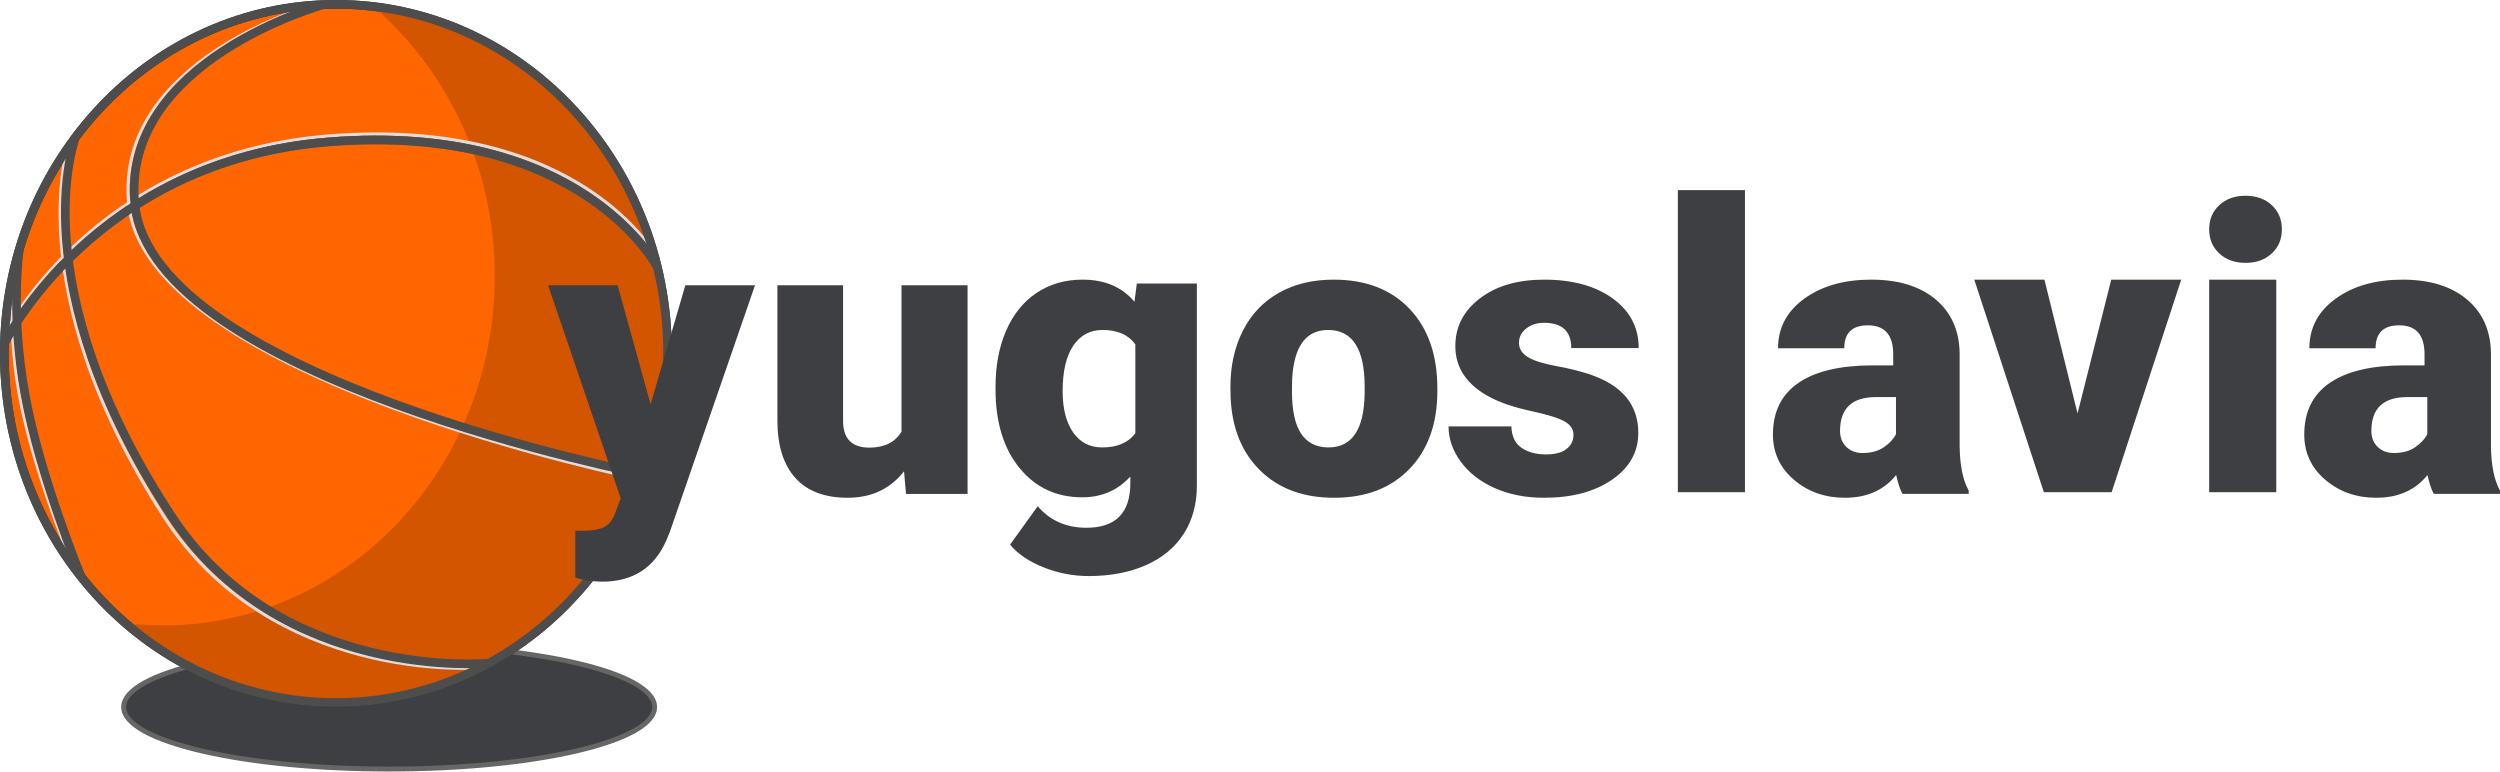
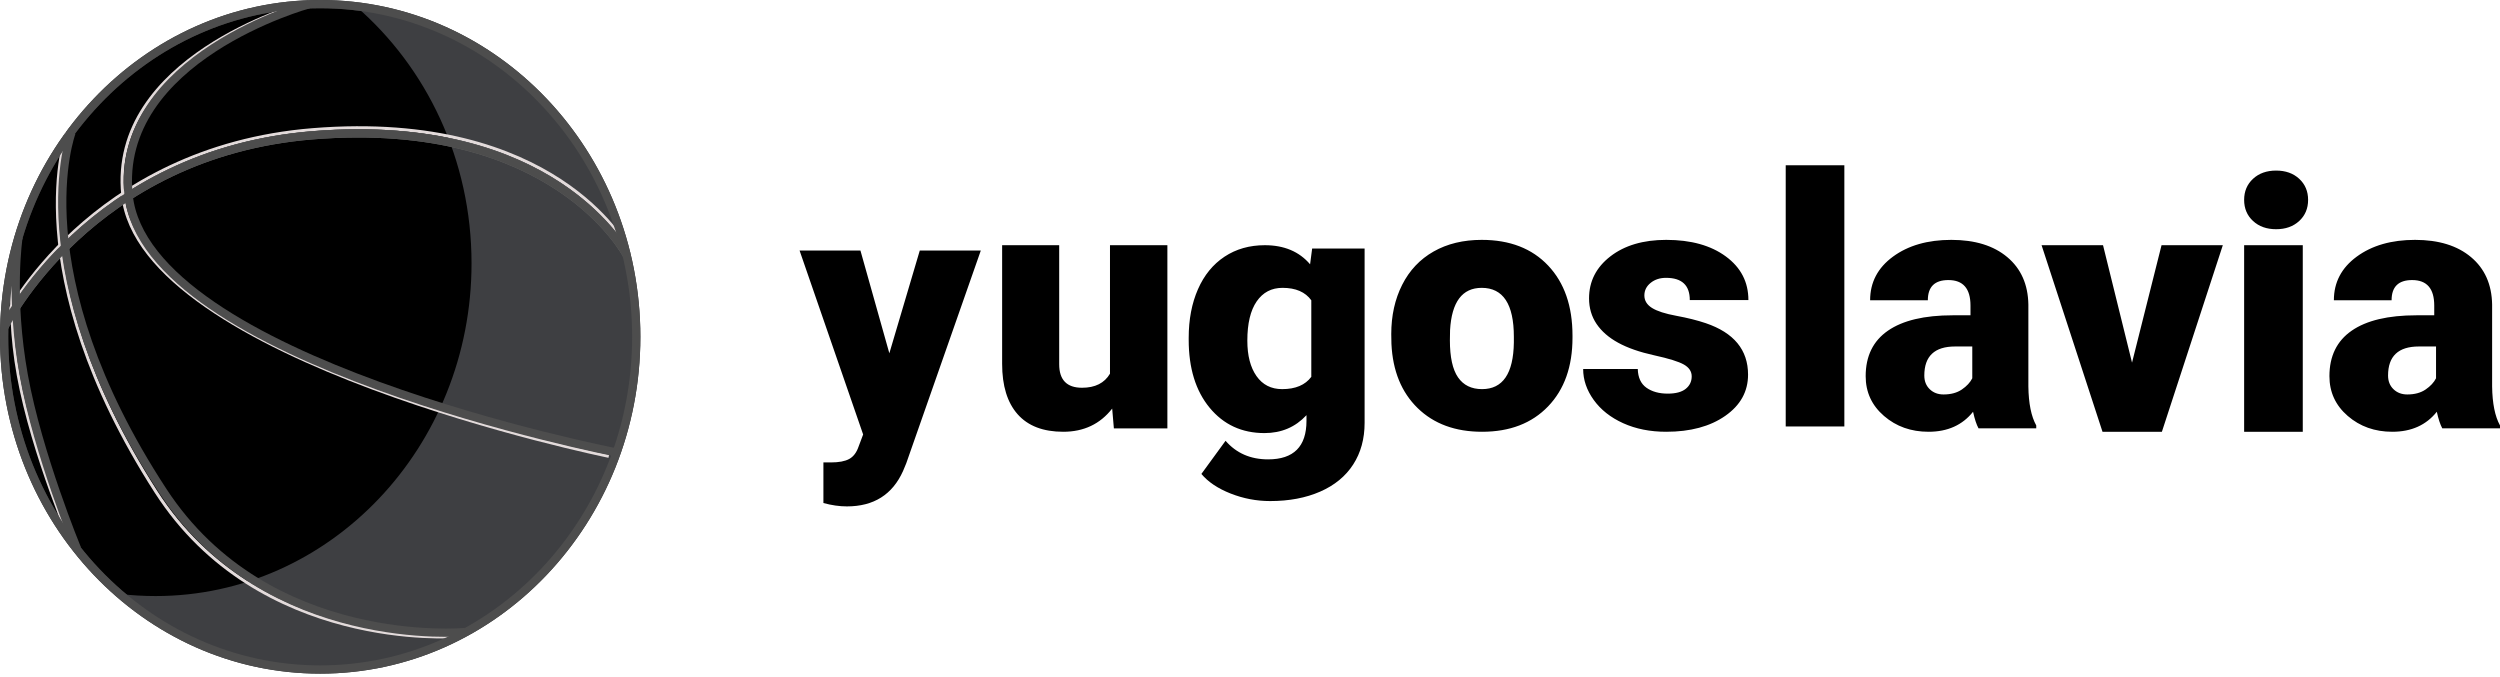
- <svg xmlns="http://www.w3.org/2000/svg" width="447" height="138" viewBox="0 0 447 138">
+ <svg xmlns="http://www.w3.org/2000/svg" width="469" height="127" viewBox="0 0 469 127">
  <g fill="none" fill-rule="evenodd">
-     <path fill="#3E3F42" stroke="#666" stroke-width=".877" d="M117.044,126.413 C117.044,132.54 95.792,137.506 69.576,137.506 C43.36,137.506 22.108,132.54 22.108,126.413 C22.108,120.287 43.36,115.32 69.576,115.32 C95.792,115.32 117.044,120.287 117.044,126.413 Z" />
-     <path fill="#F60" stroke="#333" stroke-width="1.548" d="M119.362,63.187 C119.362,97.658 92.815,125.601 60.068,125.601 C27.32,125.601 0.773,97.658 0.773,63.187 C0.773,28.717 27.32,0.773 60.068,0.773 C92.815,0.773 119.362,28.717 119.362,63.187 Z" />
-     <path fill="#D45500" d="M66.764,1.17 C80.01,12.62 88.461,29.966 88.461,49.403 C88.461,83.855 61.918,111.82 29.187,111.82 C26.915,111.82 24.656,111.686 22.45,111.424 C32.687,120.282 45.796,125.608 60.073,125.608 C92.803,125.608 119.37,97.643 119.37,63.191 C119.37,31.122 96.344,4.676 66.764,1.17 Z" />
+     <path fill="#000" stroke="#333" stroke-width="1.548" d="M119.362,63.187 C119.362,97.658 92.815,125.601 60.068,125.601 C27.32,125.601 0.773,97.658 0.773,63.187 C0.773,28.717 27.32,0.773 60.068,0.773 C92.815,0.773 119.362,28.717 119.362,63.187 Z" />
+     <path fill="#3E3F42" d="M66.764,1.17 C80.01,12.62 88.461,29.966 88.461,49.403 C88.461,83.855 61.918,111.82 29.187,111.82 C26.915,111.82 24.656,111.686 22.45,111.424 C32.687,120.282 45.796,125.608 60.073,125.608 C92.803,125.608 119.37,97.643 119.37,63.191 C119.37,31.122 96.344,4.676 66.764,1.17 Z" />
    <path stroke="#E3DBDB" stroke-width=".58" d="M0.804,59.786 C0.804,59.786 16.746,27.689 58.726,24.325 C104.067,20.691 117.538,46.164 117.538,46.164" />
    <path stroke="#666" stroke-width="1.547" d="M0.804,61.373 C0.804,61.373 16.746,28.736 58.726,25.371 C104.067,21.737 117.538,47.751 117.538,47.751" />
    <path stroke="#E3DBDB" stroke-width=".58" d="M56.164,0.817 C56.164,0.817 20.349,10.818 23.049,36.638 C26.328,67.736 114.208,85.6 114.208,85.6" />
    <path stroke="#4D4D4D" stroke-width="1.547" d="M57.91,0.817 C57.91,0.817 21.427,10.818 24.127,36.638 C27.407,67.736 115.478,84.847 115.478,84.847" />
    <path stroke="#E3DBDB" stroke-width=".58" d="M12.548,24.847 C12.548,24.847 2.7,50.914 29.27,92.277 C48.572,122.328 85.424,119.402 85.424,119.402" />
    <path stroke="#4D4D4D" stroke-width="1.547" d="M13.424,24.847 C13.424,24.847 3.584,50.914 30.599,92.183 C50.152,122.054 87.247,118.572 87.247,118.572" />
    <path stroke="#E3DBDB" stroke-width=".58" d="M3.227,44.635 C3.227,44.635 0.767,55.633 3.443,70.437 C6.119,85.24 13.726,102.823 13.726,102.823" />
    <path stroke="#4D4D4D" stroke-width="1.547" d="M3.468,44.532 C3.468,44.532 1.787,55.633 4.463,70.437 C7.139,85.24 14.454,102.926 14.454,102.926" />
    <path stroke="#4D4D4D" stroke-width="1.547" d="M0.804,61.373 C0.804,61.373 16.746,28.736 58.726,25.371 C104.067,21.737 117.538,47.751 117.538,47.751" />
    <path d="M119.362,63.187 C119.362,97.658 92.815,125.601 60.068,125.601 C27.32,125.601 0.773,97.658 0.773,63.187 C0.773,28.717 27.32,0.773 60.068,0.773 C92.815,0.773 119.362,28.717 119.362,63.187 Z" />
    <path stroke="#4D4D4D" stroke-width="1.548" d="M119.362,63.187 C119.362,97.658 92.815,125.601 60.068,125.601 C27.32,125.601 0.773,97.658 0.773,63.187 C0.773,28.717 27.32,0.773 60.068,0.773 C92.815,0.773 119.362,28.717 119.362,63.187 Z" />
-     <path fill="#3E3F42" d="M116.327,72.284 L122.54,51 L135,51 L119.779,95.068 L119.123,96.673 C116.96,101.558 113.141,104 107.664,104 C106.146,104 104.546,103.767 102.867,103.302 L102.867,94.893 L104.385,94.893 C106.019,94.893 107.267,94.655 108.13,94.178 C108.993,93.701 109.632,92.846 110.046,91.614 L110.978,89.101 L98,51 L110.425,51 L116.327,72.284 Z M161.643,84.276 C159.158,87.425 155.803,89 151.576,89 C147.442,89 144.313,87.81 142.188,85.431 C140.062,83.052 139,79.632 139,75.172 L139,51 L150.74,51 L150.74,75.241 C150.74,78.437 152.307,80.034 155.443,80.034 C158.137,80.034 160.053,79.08 161.191,77.172 L161.191,51 L173,51 L173,88.31 L161.992,88.31 L161.643,84.276 Z M178,69.181 C178,65.389 178.632,62.036 179.895,59.122 C181.158,56.209 182.971,53.96 185.333,52.376 C187.696,50.792 190.444,50 193.579,50 C197.532,50 200.62,51.318 202.842,53.954 L203.263,50.694 L214,50.694 L214,86.802 C214,90.108 213.222,92.982 211.667,95.421 C210.111,97.861 207.86,99.734 204.912,101.04 C201.965,102.347 198.55,103 194.667,103 C191.883,103 189.187,102.48 186.579,101.439 C183.971,100.399 181.977,99.046 180.596,97.381 L185.544,90.513 C187.743,93.08 190.643,94.363 194.246,94.363 C199.485,94.363 202.105,91.704 202.105,86.385 L202.105,85.206 C199.836,87.68 196.971,88.918 193.509,88.918 C188.877,88.918 185.135,87.166 182.281,83.663 C179.427,80.159 178,75.471 178,69.598 L178,69.181 Z M190,69.953 C190,73.047 190.621,75.494 191.862,77.297 C193.104,79.099 194.842,80 197.077,80 C199.784,80 201.758,79.151 203,77.453 L203,61.581 C201.783,59.86 199.834,59 197.152,59 C194.917,59 193.166,59.936 191.9,61.808 C190.633,63.68 190,66.395 190,69.953 Z M220,69.152 C220,65.398 220.744,62.056 222.233,59.124 C223.721,56.193 225.86,53.939 228.648,52.364 C231.436,50.788 234.708,50 238.465,50 C244.206,50 248.731,51.744 252.038,55.231 C255.346,58.719 257,63.463 257,69.465 L257,69.882 C257,75.745 255.34,80.397 252.021,83.838 C248.701,87.279 244.206,89 238.535,89 C233.078,89 228.695,87.395 225.387,84.186 C222.079,80.976 220.295,76.626 220.035,71.134 L220,69.152 Z M231,69.884 C231,73.372 231.55,75.93 232.651,77.558 C233.752,79.186 235.38,80 237.535,80 C241.751,80 243.906,76.779 244,70.337 L244,69.151 C244,62.384 241.822,59 237.465,59 C233.506,59 231.363,61.919 231.035,67.756 L231,69.884 Z M281.334,77.738 C281.334,76.742 280.799,75.942 279.728,75.34 C278.658,74.737 276.624,74.111 273.627,73.463 C270.631,72.814 268.157,71.962 266.207,70.908 C264.256,69.853 262.77,68.573 261.747,67.067 C260.724,65.561 260.213,63.834 260.213,61.888 C260.213,58.435 261.676,55.59 264.601,53.354 C267.527,51.118 271.356,50 276.089,50 C281.179,50 285.27,51.124 288.362,53.372 C291.454,55.619 293,58.574 293,62.235 L280.941,62.235 C280.941,59.223 279.312,57.717 276.054,57.717 C274.793,57.717 273.735,58.058 272.878,58.742 C272.022,59.426 271.594,60.277 271.594,61.297 C271.594,62.34 272.117,63.185 273.164,63.834 C274.21,64.483 275.881,65.016 278.176,65.433 C280.472,65.85 282.487,66.348 284.224,66.928 C290.027,68.874 292.929,72.362 292.929,77.39 C292.929,80.82 291.365,83.612 288.237,85.767 C285.109,87.922 281.06,89 276.089,89 C272.783,89 269.834,88.421 267.241,87.262 C264.649,86.103 262.627,84.528 261.176,82.535 C259.725,80.542 259,78.445 259,76.243 L270.238,76.243 C270.286,77.981 270.88,79.25 272.022,80.049 C273.164,80.849 274.626,81.249 276.41,81.249 C278.051,81.249 279.282,80.924 280.103,80.275 C280.923,79.627 281.334,78.781 281.334,77.738 Z M312,88 L300,88 L300,34 L312,34 L312,88 Z M340.158,88.305 C339.736,87.54 339.361,86.416 339.033,84.933 C336.854,87.644 333.809,89 329.897,89 C326.312,89 323.267,87.928 320.76,85.785 C318.253,83.641 317,80.947 317,77.703 C317,73.625 318.523,70.543 321.568,68.457 C324.614,66.372 329.041,65.329 334.851,65.329 L338.506,65.329 L338.506,63.348 C338.506,59.895 336.995,58.168 333.973,58.168 C331.162,58.168 329.756,59.536 329.756,62.27 L317.914,62.27 C317.914,58.632 319.477,55.677 322.605,53.406 C325.732,51.135 329.721,50 334.57,50 C339.42,50 343.25,51.17 346.061,53.511 C348.873,55.851 350.313,59.061 350.384,63.139 L350.384,79.789 C350.43,83.242 350.969,85.883 352,87.714 L352,88.305 L340.158,88.305 Z M333.015,81 C334.547,81 335.819,80.655 336.828,79.966 C337.838,79.276 338.562,78.497 339,77.628 L339,71 L335.423,71 C331.141,71 329,73.018 329,77.054 C329,78.229 329.377,79.18 330.131,79.908 C330.886,80.636 331.847,81 333.015,81 Z M371.465,73.917 L377.49,50 L390,50 L377.561,88 L365.439,88 L353,50 L365.545,50 L371.465,73.917 Z M407,88 L395,88 L395,50 L407,50 L407,88 Z M395,41 C395,39.244 395.602,37.805 396.807,36.683 C398.012,35.561 399.577,35 401.5,35 C403.423,35 404.988,35.561 406.193,36.683 C407.398,37.805 408,39.244 408,41 C408,42.756 407.398,44.195 406.193,45.317 C404.988,46.439 403.423,47 401.5,47 C399.577,47 398.012,46.439 396.807,45.317 C395.602,44.195 395,42.756 395,41 Z M435.158,88.305 C434.736,87.54 434.361,86.416 434.033,84.933 C431.854,87.644 428.809,89 424.897,89 C421.312,89 418.267,87.928 415.76,85.785 C413.253,83.641 412,80.947 412,77.703 C412,73.625 413.523,70.543 416.568,68.457 C419.614,66.372 424.041,65.329 429.851,65.329 L433.506,65.329 L433.506,63.348 C433.506,59.895 431.995,58.168 428.973,58.168 C426.162,58.168 424.756,59.536 424.756,62.27 L412.914,62.27 C412.914,58.632 414.477,55.677 417.605,53.406 C420.732,51.135 424.721,50 429.57,50 C434.42,50 438.25,51.17 441.061,53.511 C443.873,55.851 445.313,59.061 445.384,63.139 L445.384,79.789 C445.43,83.242 445.969,85.883 447,87.714 L447,88.305 L435.158,88.305 Z M428.015,81 C429.547,81 430.819,80.655 431.828,79.966 C432.838,79.276 433.562,78.497 434,77.628 L434,71 L430.423,71 C426.141,71 424,73.018 424,77.054 C424,78.229 424.377,79.18 425.131,79.908 C425.886,80.636 426.847,81 428.015,81 Z" />
+     <path fill="#000" d="M166.841,66.276 L172.55,47 L184,47 L170.013,86.91 L169.41,88.364 C167.423,92.788 163.913,95 158.881,95 C157.485,95 156.016,94.789 154.472,94.368 L154.472,86.752 L155.868,86.752 C157.369,86.752 158.516,86.537 159.309,86.105 C160.102,85.673 160.688,84.899 161.069,83.782 L161.925,81.507 L150,47 L161.418,47 L166.841,66.276 Z M208.645,76.649 C206.38,79.55 203.32,81 199.466,81 C195.697,81 192.844,79.904 190.906,77.713 C188.969,75.521 188,72.372 188,68.264 L188,46 L198.704,46 L198.704,68.328 C198.704,71.271 200.133,72.742 202.992,72.742 C205.448,72.742 207.195,71.864 208.233,70.106 L208.233,46 L219,46 L219,80.365 L208.963,80.365 L208.645,76.649 Z M223,63.372 C223,59.937 223.579,56.901 224.737,54.262 C225.895,51.623 227.557,49.586 229.722,48.152 C231.888,46.717 234.407,46 237.281,46 C240.905,46 243.735,47.194 245.772,49.581 L246.158,46.628 L256,46.628 L256,79.33 C256,82.325 255.287,84.927 253.861,87.136 C252.435,89.346 250.371,91.042 247.67,92.225 C244.968,93.408 241.837,94 238.278,94 C235.726,94 233.255,93.529 230.864,92.586 C228.473,91.644 226.645,90.419 225.38,88.911 L229.915,82.691 C231.931,85.016 234.59,86.178 237.892,86.178 C242.695,86.178 245.096,83.77 245.096,78.953 L245.096,77.885 C243.017,80.126 240.39,81.246 237.216,81.246 C232.971,81.246 229.54,79.66 226.924,76.487 C224.308,73.314 223,69.068 223,63.749 L223,63.372 Z M234,63.91 C234,66.709 234.573,68.923 235.719,70.554 C236.865,72.185 238.47,73 240.533,73 C243.032,73 244.854,72.232 246,70.696 L246,56.336 C244.877,54.779 243.077,54 240.602,54 C238.539,54 236.923,54.847 235.754,56.541 C234.585,58.235 234,60.691 234,63.91 Z M261,62.679 C261,59.214 261.684,56.128 263.052,53.422 C264.42,50.717 266.384,48.636 268.946,47.182 C271.508,45.727 274.515,45 277.967,45 C283.243,45 287.401,46.61 290.441,49.829 C293.48,53.048 295,57.428 295,62.968 L295,63.353 C295,68.765 293.475,73.059 290.424,76.235 C287.374,79.412 283.243,81 278.033,81 C273.017,81 268.99,79.519 265.95,76.556 C262.911,73.594 261.271,69.578 261.033,64.508 L261,62.679 Z M272,63.847 C272,67.003 272.508,69.318 273.524,70.791 C274.541,72.264 276.043,73 278.032,73 C281.924,73 283.914,70.086 284,64.257 L284,63.184 C284,57.061 281.989,54 277.968,54 C274.313,54 272.335,56.641 272.032,61.922 L272,63.847 Z M317.363,70.604 C317.363,69.684 316.875,68.947 315.899,68.39 C314.923,67.834 313.069,67.257 310.337,66.658 C307.604,66.059 305.349,65.273 303.571,64.299 C301.793,63.326 300.437,62.144 299.505,60.754 C298.572,59.364 298.106,57.77 298.106,55.973 C298.106,52.786 299.44,50.16 302.107,48.096 C304.774,46.032 308.266,45 312.581,45 C317.222,45 320.952,46.037 323.771,48.112 C326.59,50.187 328,52.914 328,56.294 L317.005,56.294 C317.005,53.513 315.52,52.123 312.549,52.123 C311.399,52.123 310.434,52.438 309.654,53.07 C308.873,53.701 308.483,54.487 308.483,55.428 C308.483,56.39 308.96,57.171 309.914,57.77 C310.868,58.369 312.392,58.861 314.484,59.246 C316.577,59.631 318.415,60.091 319.998,60.626 C325.289,62.422 327.935,65.642 327.935,70.283 C327.935,73.449 326.509,76.027 323.657,78.016 C320.806,80.005 317.114,81 312.581,81 C309.567,81 306.878,80.465 304.514,79.396 C302.15,78.326 300.307,76.872 298.984,75.032 C297.661,73.193 297,71.257 297,69.225 L307.247,69.225 C307.29,70.829 307.832,72 308.873,72.738 C309.914,73.476 311.248,73.845 312.874,73.845 C314.37,73.845 315.493,73.545 316.241,72.947 C316.989,72.348 317.363,71.567 317.363,70.604 Z M346,80 L335,80 L335,31 L346,31 L346,80 Z M371.173,80.358 C370.787,79.652 370.444,78.615 370.145,77.246 C368.153,79.749 365.368,81 361.791,81 C358.514,81 355.73,80.011 353.438,78.032 C351.146,76.053 350,73.567 350,70.572 C350,66.807 351.392,63.963 354.177,62.037 C356.961,60.112 361.009,59.15 366.321,59.15 L369.663,59.15 L369.663,57.321 C369.663,54.134 368.281,52.54 365.518,52.54 C362.948,52.54 361.663,53.802 361.663,56.326 L350.835,56.326 C350.835,52.968 352.265,50.241 355.124,48.144 C357.984,46.048 361.63,45 366.064,45 C370.498,45 374,46.08 376.57,48.241 C379.141,50.401 380.458,53.364 380.522,57.128 L380.522,72.497 C380.565,75.685 381.058,78.123 382,79.813 L382,80.358 L371.173,80.358 Z M364.613,74 C365.993,74 367.137,73.69 368.046,73.069 C368.954,72.448 369.606,71.747 370,70.966 L370,65 L366.781,65 C362.927,65 361,66.816 361,70.448 C361,71.506 361.339,72.362 362.018,73.017 C362.697,73.672 363.562,74 364.613,74 Z M399.968,68.029 L405.505,46 L417,46 L405.57,81 L394.43,81 L383,46 L394.528,46 L399.968,68.029 Z M432,81 L421,81 L421,46 L432,46 L432,81 Z M421,37.5 C421,35.89 421.556,34.571 422.668,33.543 C423.781,32.514 425.225,32 427,32 C428.775,32 430.219,32.514 431.332,33.543 C432.444,34.571 433,35.89 433,37.5 C433,39.11 432.444,40.429 431.332,41.457 C430.219,42.486 428.775,43 427,43 C425.225,43 423.781,42.486 422.668,41.457 C421.556,40.429 421,39.11 421,37.5 Z M458.173,80.358 C457.787,79.652 457.444,78.615 457.145,77.246 C455.153,79.749 452.368,81 448.791,81 C445.514,81 442.73,80.011 440.438,78.032 C438.146,76.053 437,73.567 437,70.572 C437,66.807 438.392,63.963 441.177,62.037 C443.961,60.112 448.009,59.15 453.321,59.15 L456.663,59.15 L456.663,57.321 C456.663,54.134 455.281,52.54 452.518,52.54 C449.948,52.54 448.663,53.802 448.663,56.326 L437.835,56.326 C437.835,52.968 439.265,50.241 442.124,48.144 C444.984,46.048 448.63,45 453.064,45 C457.498,45 461,46.08 463.57,48.241 C466.141,50.401 467.458,53.364 467.522,57.128 L467.522,72.497 C467.565,75.685 468.058,78.123 469,79.813 L469,80.358 L458.173,80.358 Z M451.613,74 C452.993,74 454.137,73.69 455.046,73.069 C455.954,72.448 456.606,71.747 457,70.966 L457,65 L453.781,65 C449.927,65 448,66.816 448,70.448 C448,71.506 448.339,72.362 449.018,73.017 C449.697,73.672 450.562,74 451.613,74 Z" />
  </g>
</svg>
